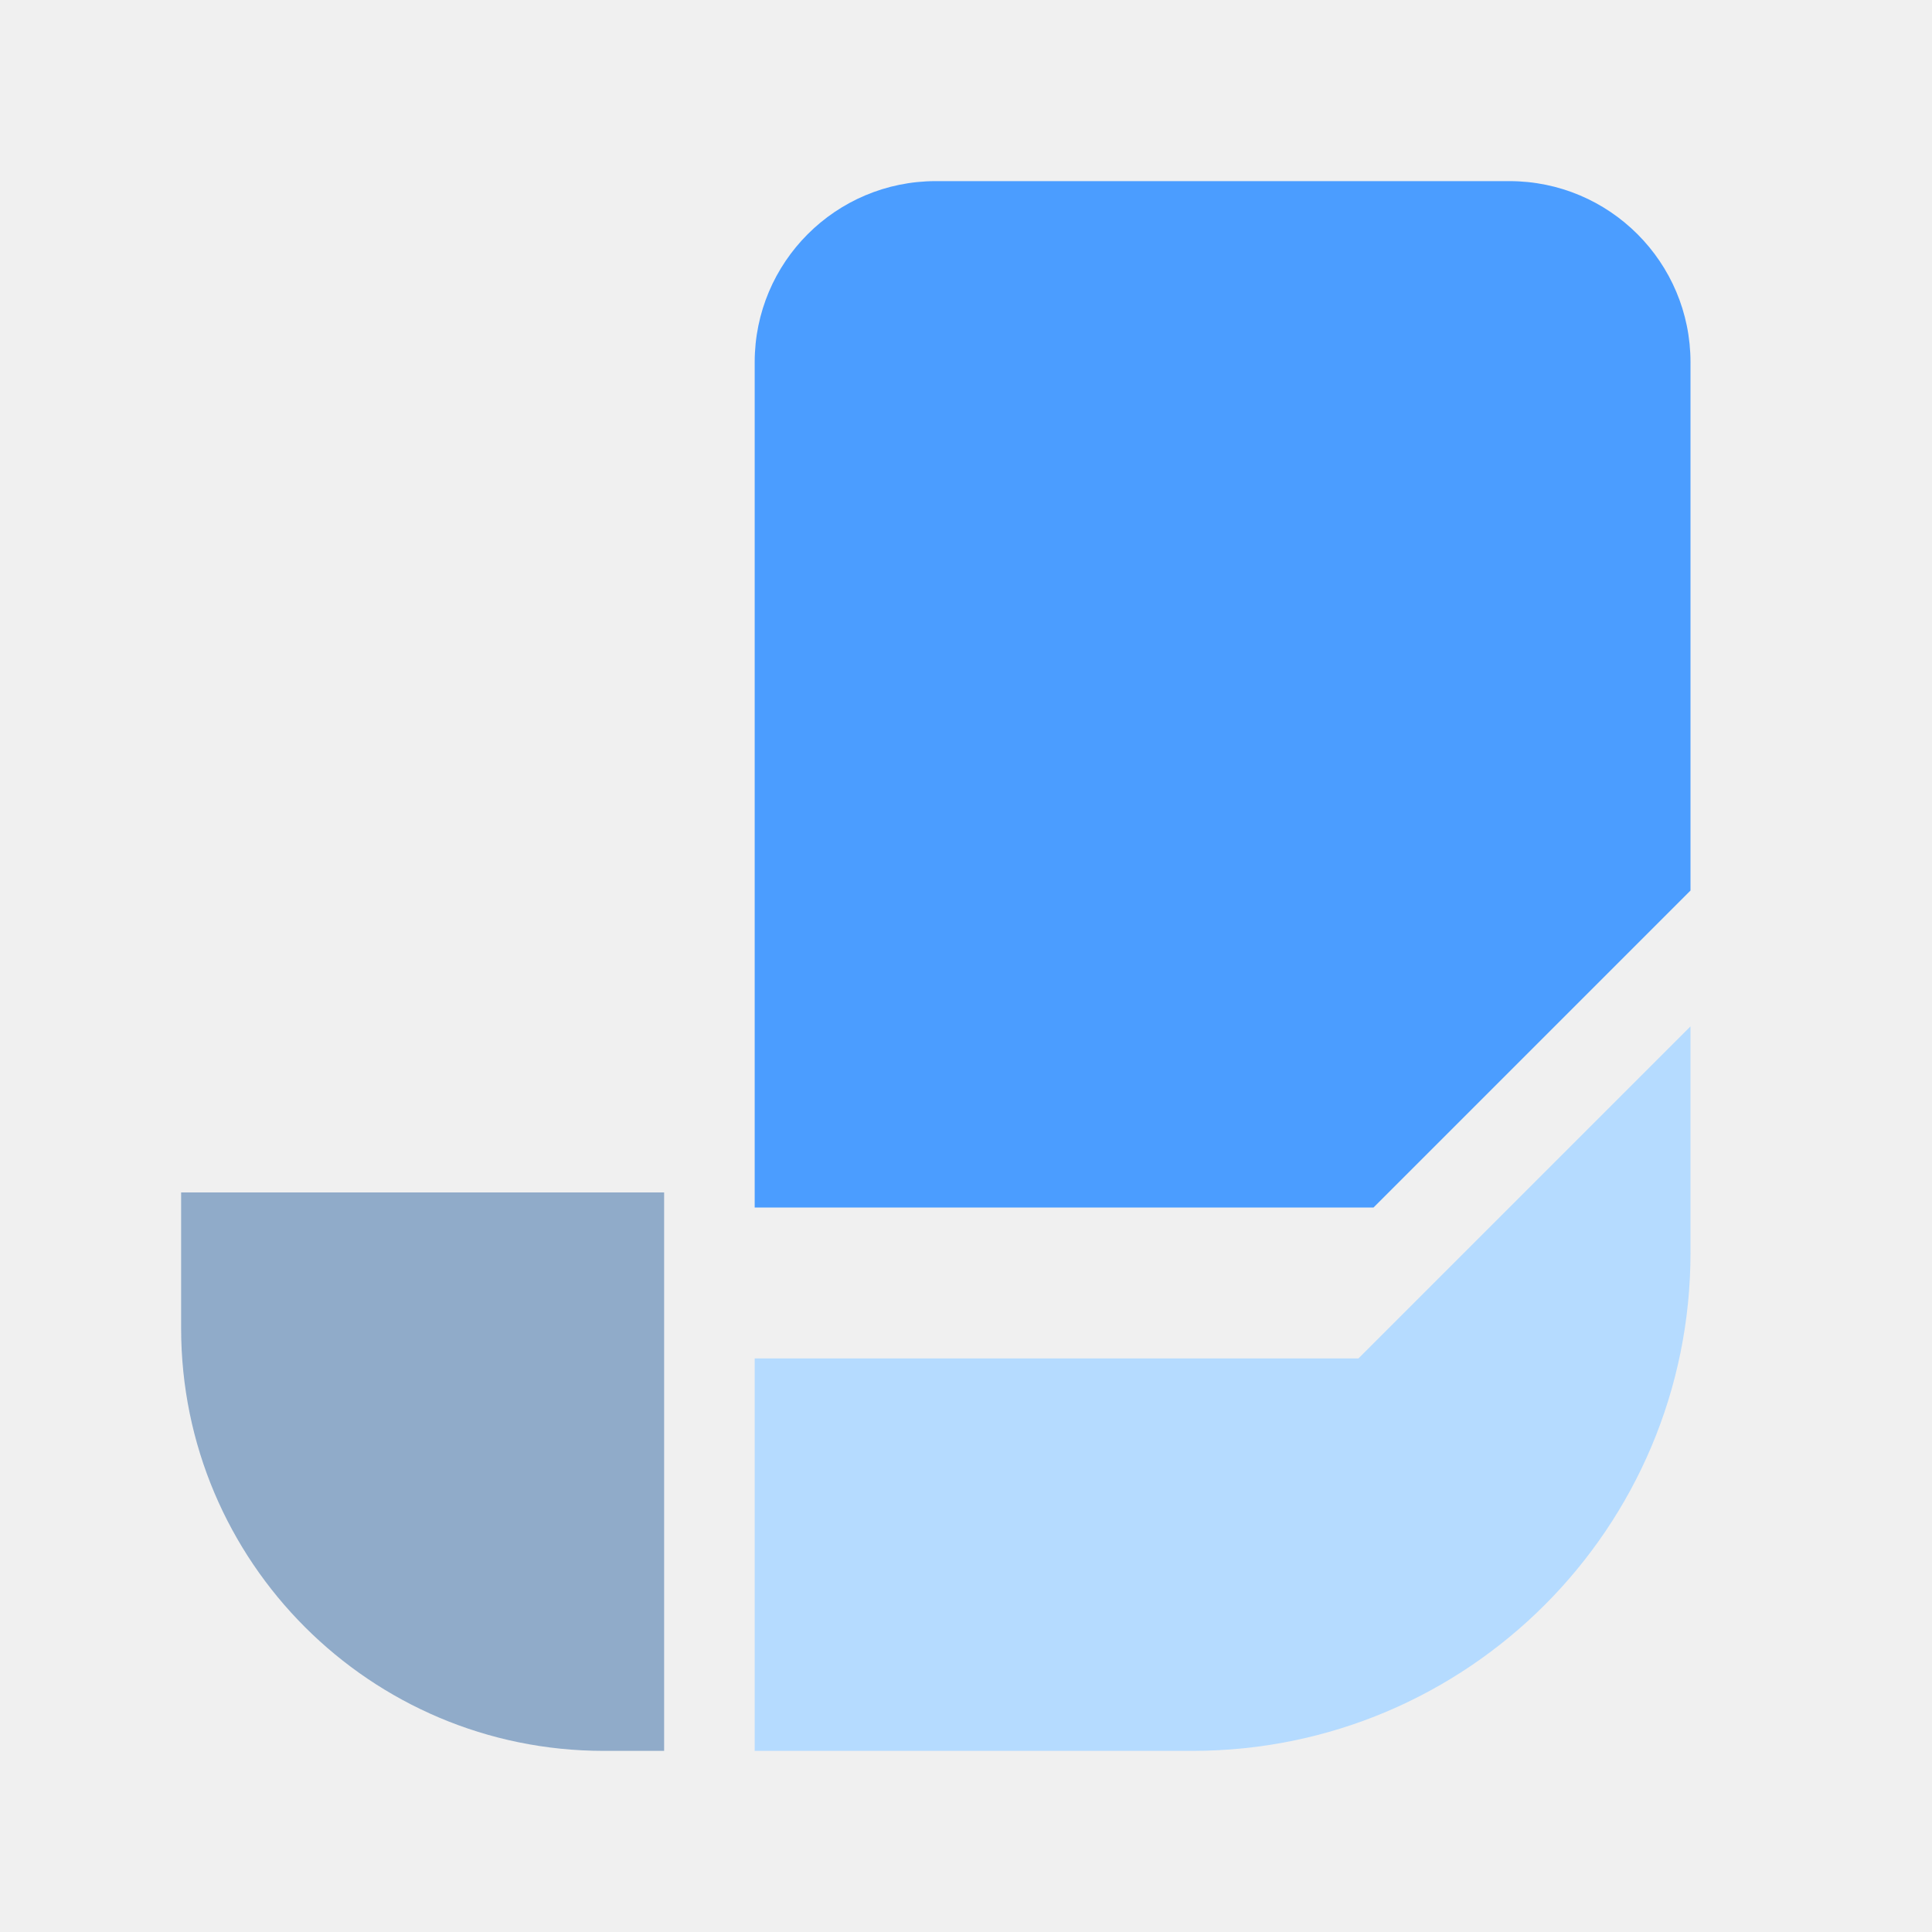
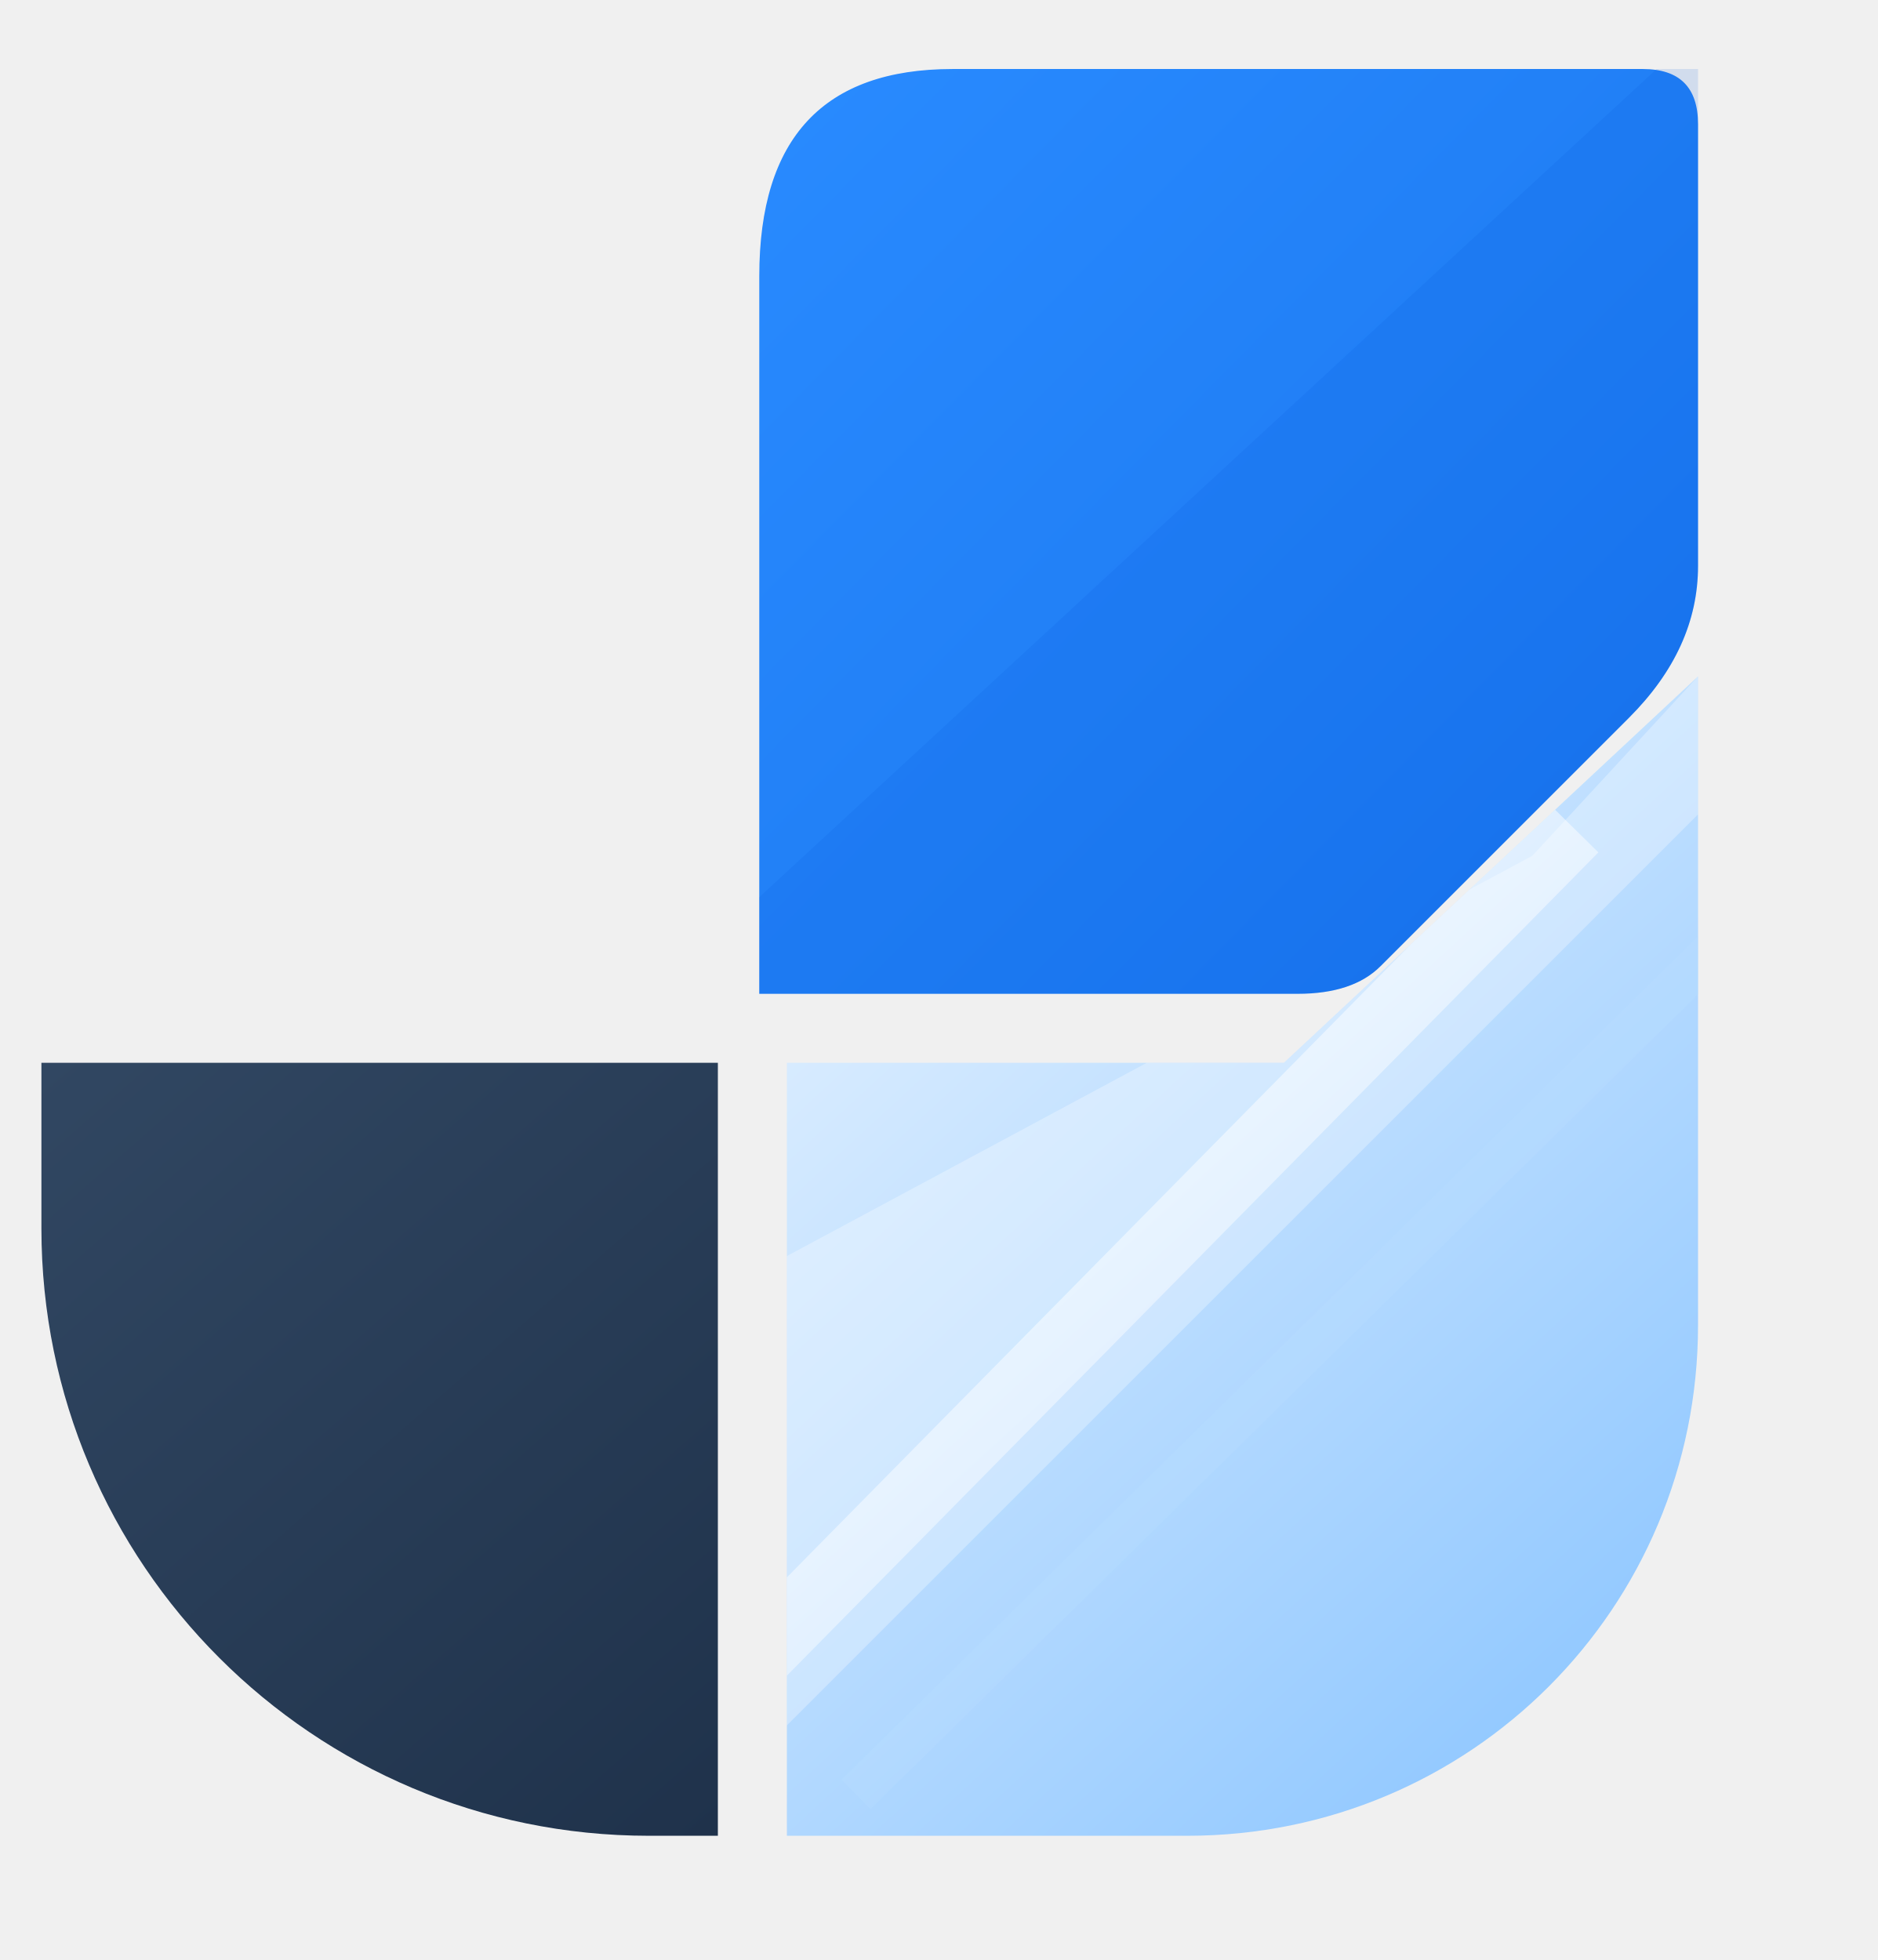
- <svg xmlns="http://www.w3.org/2000/svg" width="128" height="128" viewBox="0 0 128 128" role="img" aria-label="Jalara symbol">
-   <path d="M62 12H100C106.63 12 112 17.37 112 24V59L91 80H50V24C50 17.37 55.37 12 62 12Z" fill="#4B9DFF" />
-   <path d="M12 79H44V116H40C24.54 116 12 103.46 12 88V79Z" fill="#90ABC9" />
-   <path d="M50 90H90L112 68V83C112 101.23 97.23 116 79 116H50V90Z" fill="#B5DBFF" />
+ <svg xmlns="http://www.w3.org/2000/svg" width="136" height="142" viewBox="0 0 136 142" role="img" aria-label="Jalara symbol">
+   <defs>
+     <linearGradient id="top" x1="55" y1="5" x2="123" y2="72" gradientUnits="userSpaceOnUse">
+       <stop stop-color="#298BFF" />
+       <stop offset="1" stop-color="#1974ED" />
+     </linearGradient>
+     <linearGradient id="left" x1="3" y1="77" x2="52" y2="133" gradientUnits="userSpaceOnUse">
+       <stop stop-color="#314762" />
+       <stop offset="1" stop-color="#1F324B" />
+     </linearGradient>
+     <linearGradient id="bottom" x1="65" y1="64" x2="122" y2="126" gradientUnits="userSpaceOnUse">
+       <stop stop-color="#DBEDFF" />
+       <stop offset="1" stop-color="#8BC5FF" />
+     </linearGradient>
+     <linearGradient id="stripe" x1="57" y1="70" x2="109" y2="128" gradientUnits="userSpaceOnUse">
+       <stop stop-color="#FFFFFF" stop-opacity=".78" />
+       <stop offset="1" stop-color="#FFFFFF" stop-opacity=".06" />
+     </linearGradient>
+     <clipPath id="lower-clip">
+       <path d="M57 77 H93 L123 49 V96 C123 116.5 106.5 133 86 133 H57 Z" />
+     </clipPath>
+   </defs>
+   <path d="M69 5 H119 Q123 5 123 9 V41 Q123 47 118 52 L100 70 Q98 72 94 72 H55 V20 Q55 5 69 5 Z" fill="url(#top)" />
+   <path d="M55 65 L120 5 H123 V41 Q123 47 118 52 L100 70 Q98 72 94 72 H55 Z" fill="#055BD8" fill-opacity=".13" />
+   <path d="M3 77 H52 V133 H47 C22.7 133 3 113.3 3 89 Z" fill="url(#left)" />
+   <path d="M57 77 H93 L123 49 V96 C123 116.5 106.5 133 86 133 H57 Z" fill="url(#bottom)" />
+   <g clip-path="url(#lower-clip)">
+     <path d="M57 91 L111 62 L123 49 V59 L57 125 Z" fill="#FFFFFF" fill-opacity=".30" />
+     <path d="M46 129 L114 60" fill="none" stroke="url(#stripe)" stroke-width="5" />
+     <path d="M62 130 L127 66" fill="none" stroke="#B8DEFF" stroke-opacity=".30" stroke-width="3" />
+   </g>
</svg>
